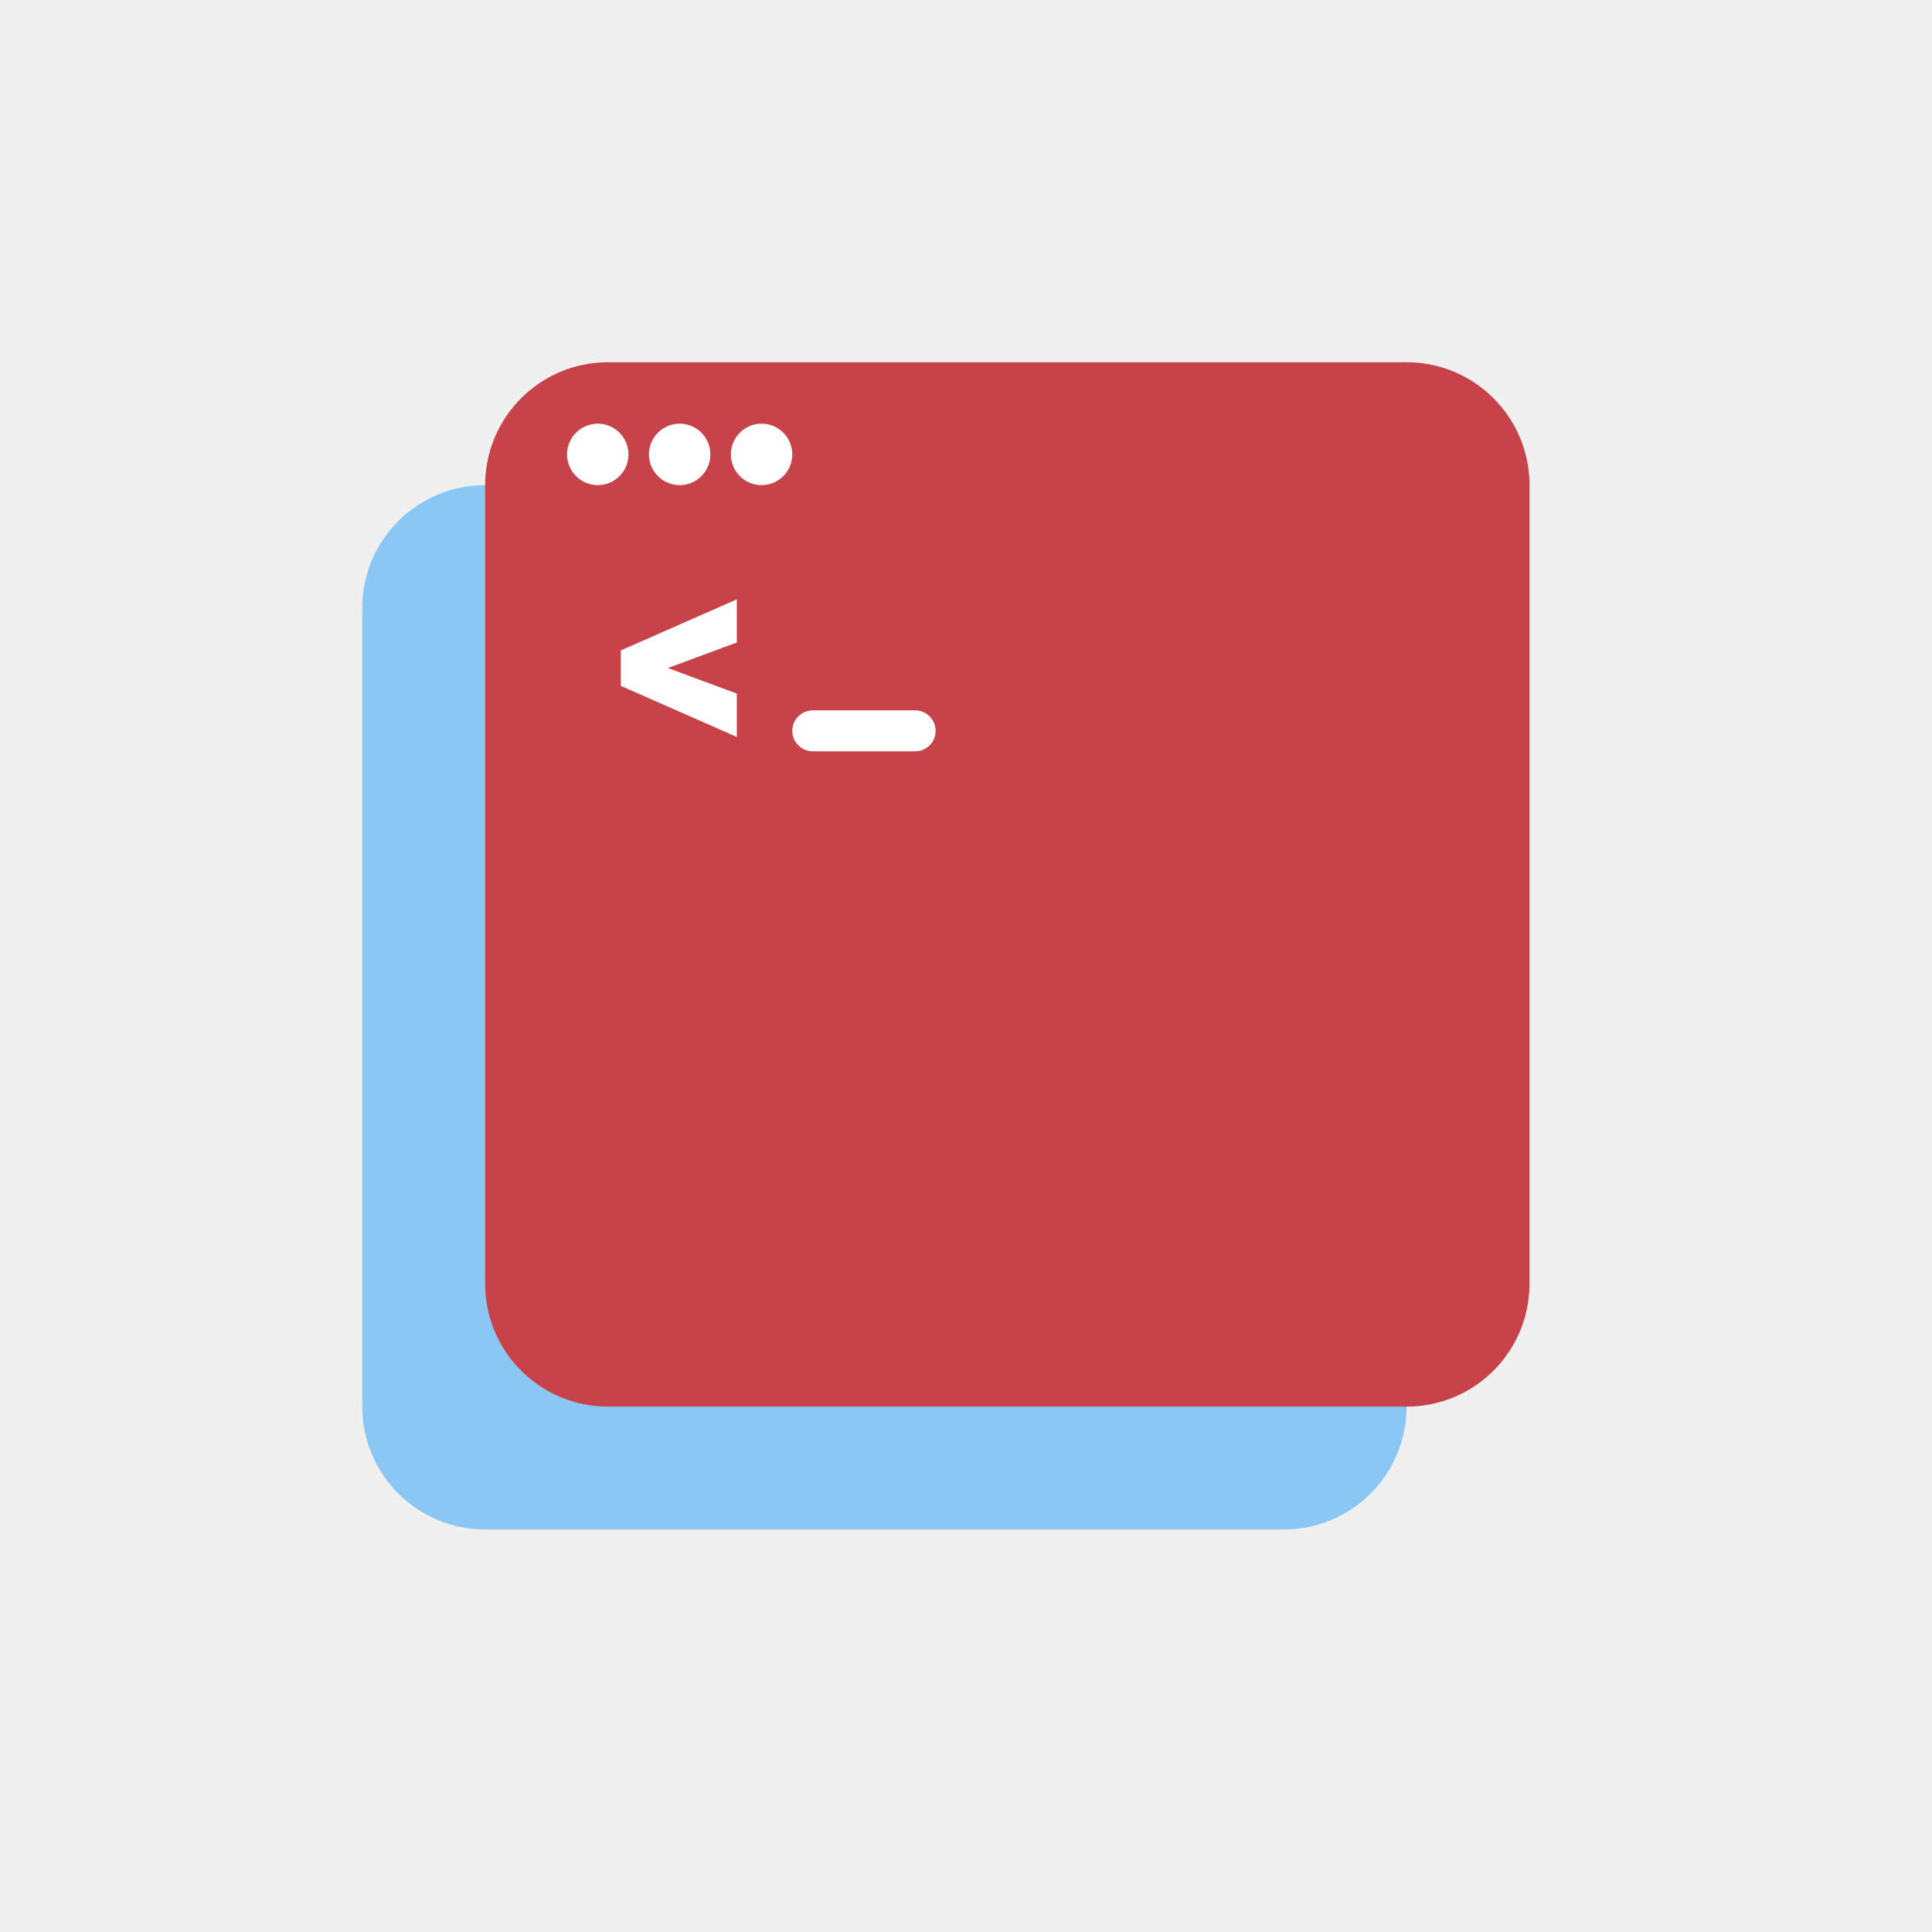
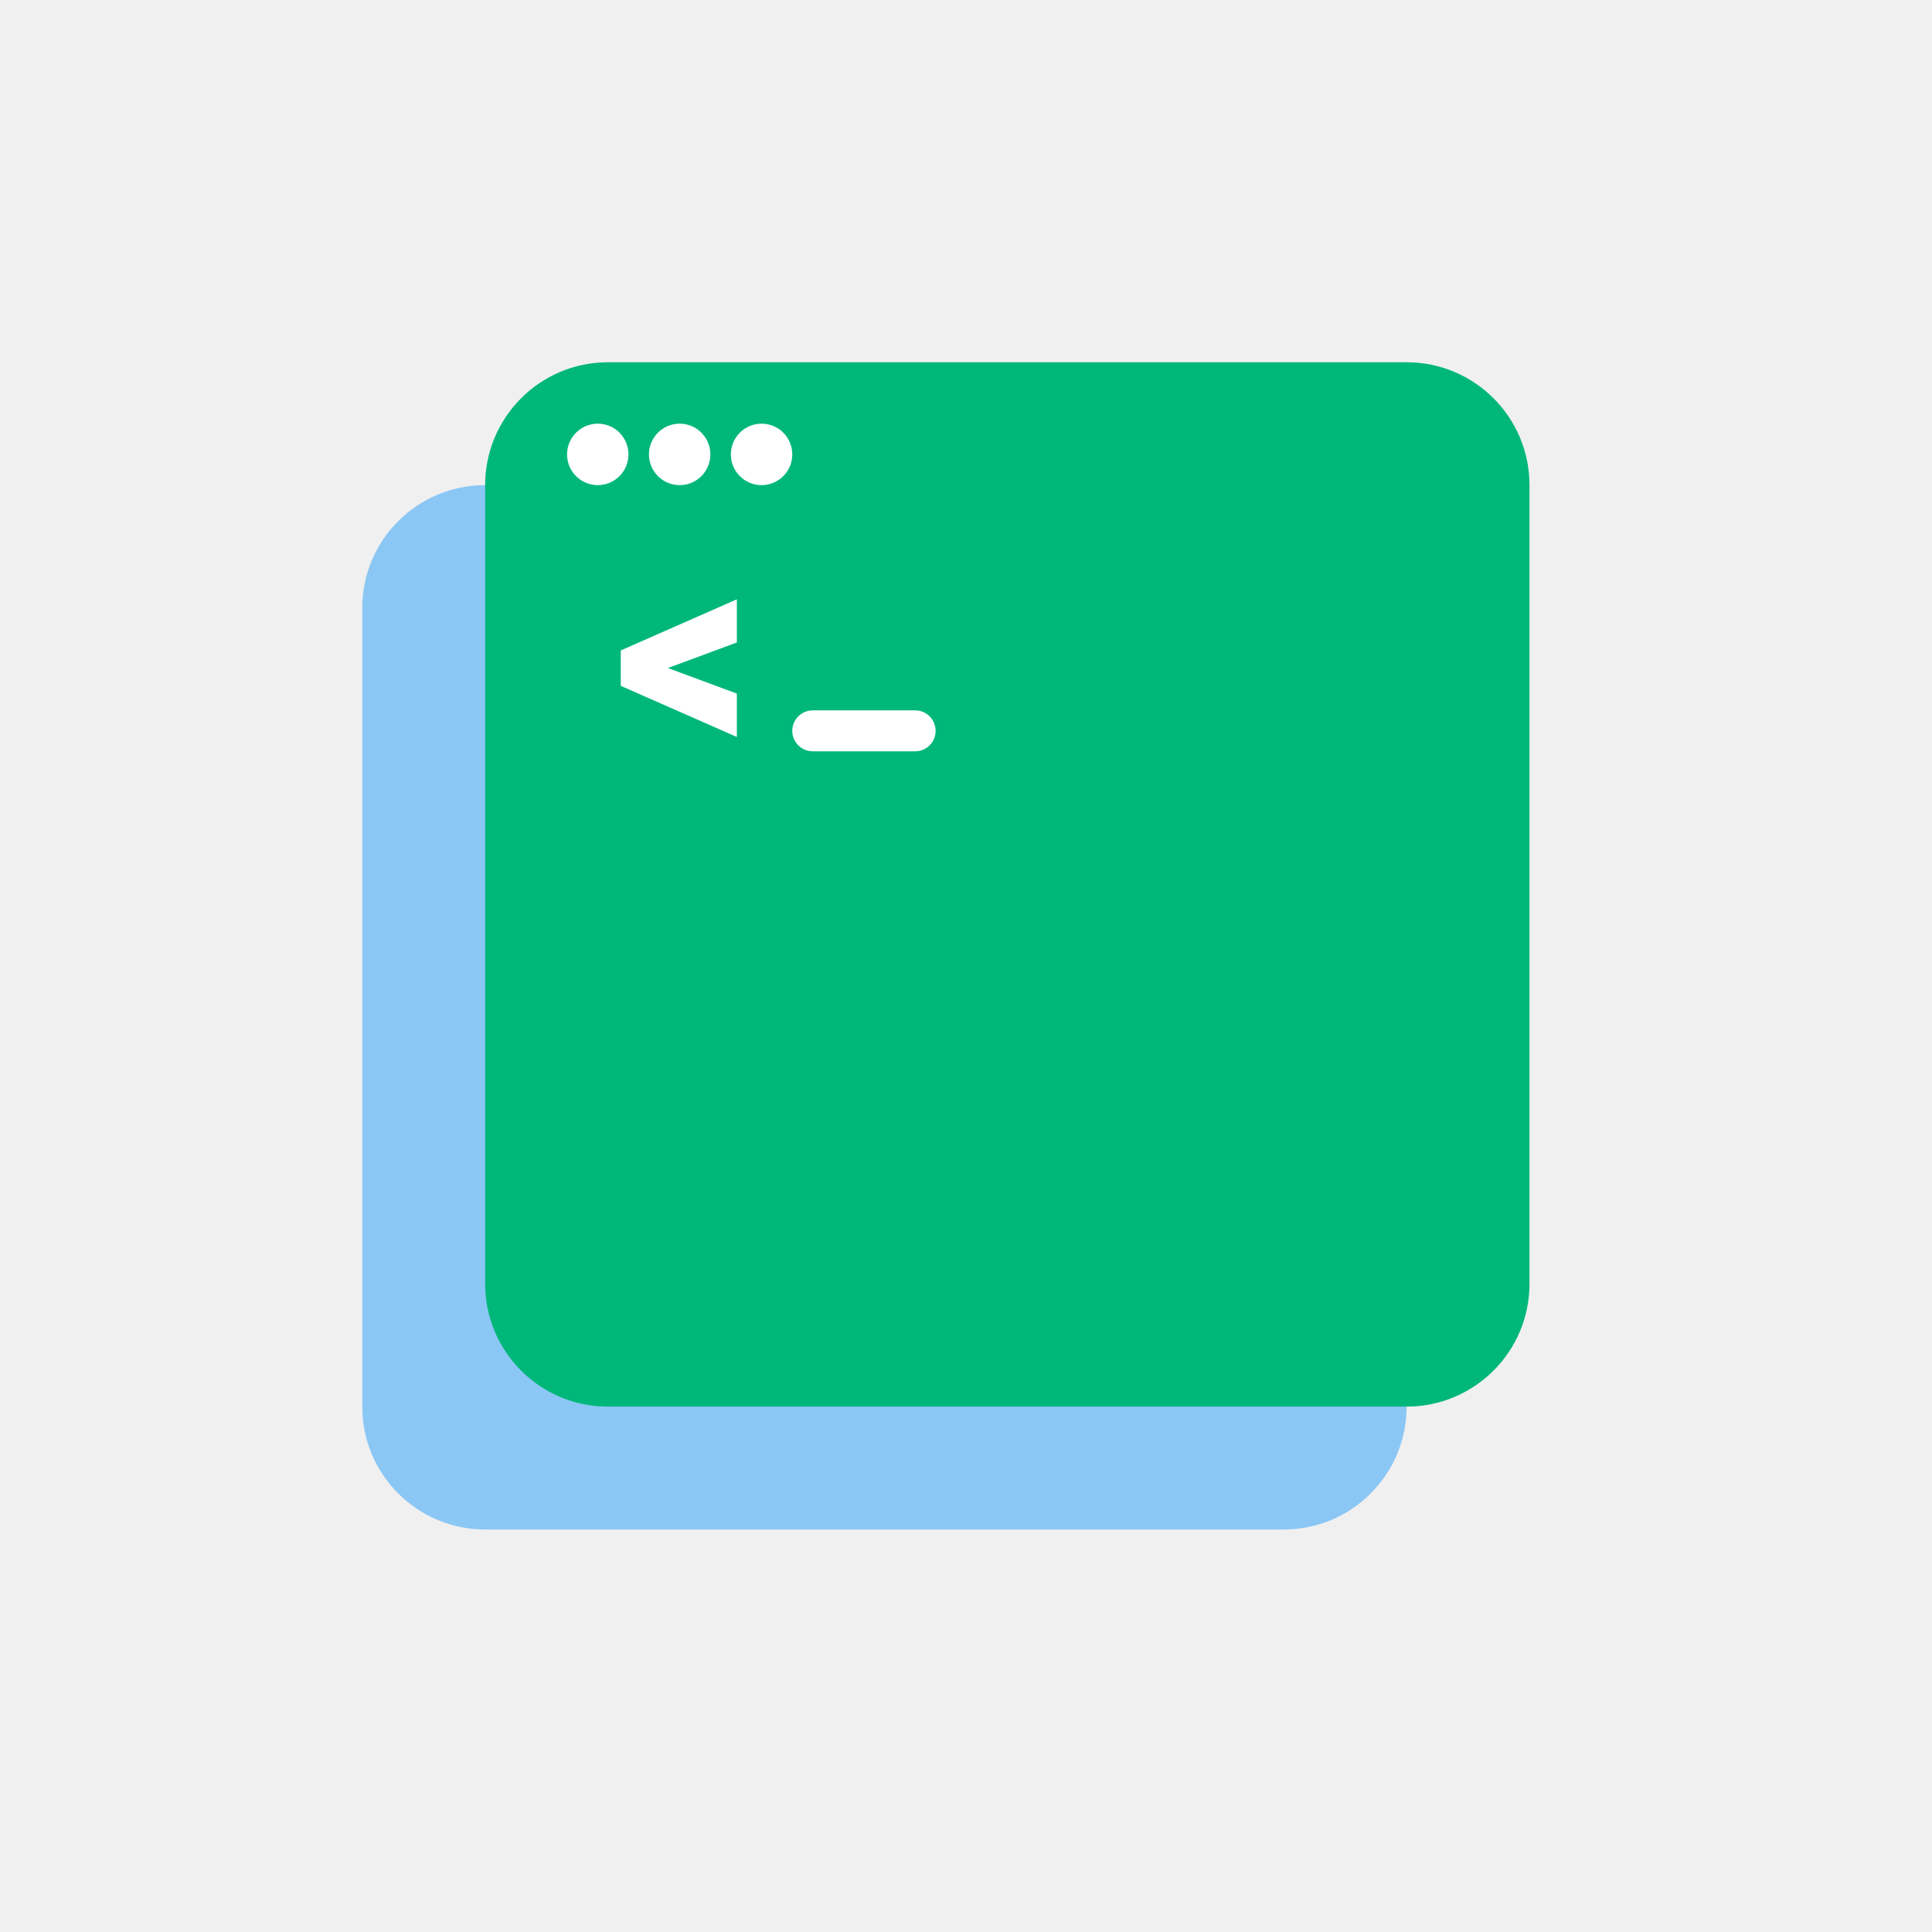
<svg xmlns="http://www.w3.org/2000/svg" width="48" height="48" viewBox="0 0 48 48" fill="none">
  <g clip-path="url(#clip0_805_32019)">
    <path d="M31.895 12.053H12.053C10.367 12.053 9 13.419 9 15.105V34.947C9 36.633 10.367 38 12.053 38H31.895C33.581 38 34.947 36.633 34.947 34.947V15.105C34.947 13.419 33.581 12.053 31.895 12.053Z" fill="#8BC7F5" />
-     <path d="M34.947 9H15.105C13.419 9 12.053 10.367 12.053 12.053V31.895C12.053 33.581 13.419 34.947 15.105 34.947H34.947C36.633 34.947 38 33.581 38 31.895V12.053C38 10.367 36.633 9 34.947 9Z" fill="#c84349" />
+     <path d="M34.947 9H15.105C13.419 9 12.053 10.367 12.053 12.053V31.895C12.053 33.581 13.419 34.947 15.105 34.947H34.947C36.633 34.947 38 33.581 38 31.895V12.053C38 10.367 36.633 9 34.947 9Z" fill="#00b77a" />
    <path d="M15.423 17.04L18.307 18.31V17.232C16.593 16.597 16.593 16.597 16.593 16.597L18.307 15.962V14.89L15.423 16.16V17.04Z" fill="white" />
    <path d="M22.737 17.649H20.193C19.912 17.649 19.684 17.877 19.684 18.158C19.684 18.439 19.912 18.666 20.193 18.666H22.737C23.018 18.666 23.245 18.439 23.245 18.158C23.245 17.877 23.018 17.649 22.737 17.649Z" fill="white" />
    <path d="M14.851 12.053C15.273 12.053 15.614 11.711 15.614 11.29C15.614 10.868 15.273 10.526 14.851 10.526C14.43 10.526 14.088 10.868 14.088 11.29C14.088 11.711 14.43 12.053 14.851 12.053Z" fill="white" />
    <path d="M16.886 12.053C17.308 12.053 17.649 11.711 17.649 11.29C17.649 10.868 17.308 10.526 16.886 10.526C16.465 10.526 16.123 10.868 16.123 11.29C16.123 11.711 16.465 12.053 16.886 12.053Z" fill="white" />
    <path d="M18.921 12.053C19.342 12.053 19.684 11.711 19.684 11.29C19.684 10.868 19.342 10.526 18.921 10.526C18.499 10.526 18.158 10.868 18.158 11.29C18.158 11.711 18.499 12.053 18.921 12.053Z" fill="white" />
  </g>
  <defs>
    <clipPath id="clip0_805_32019">
      <rect width="29" height="29" fill="white" transform="translate(9 9)" />
    </clipPath>
  </defs>
</svg>
